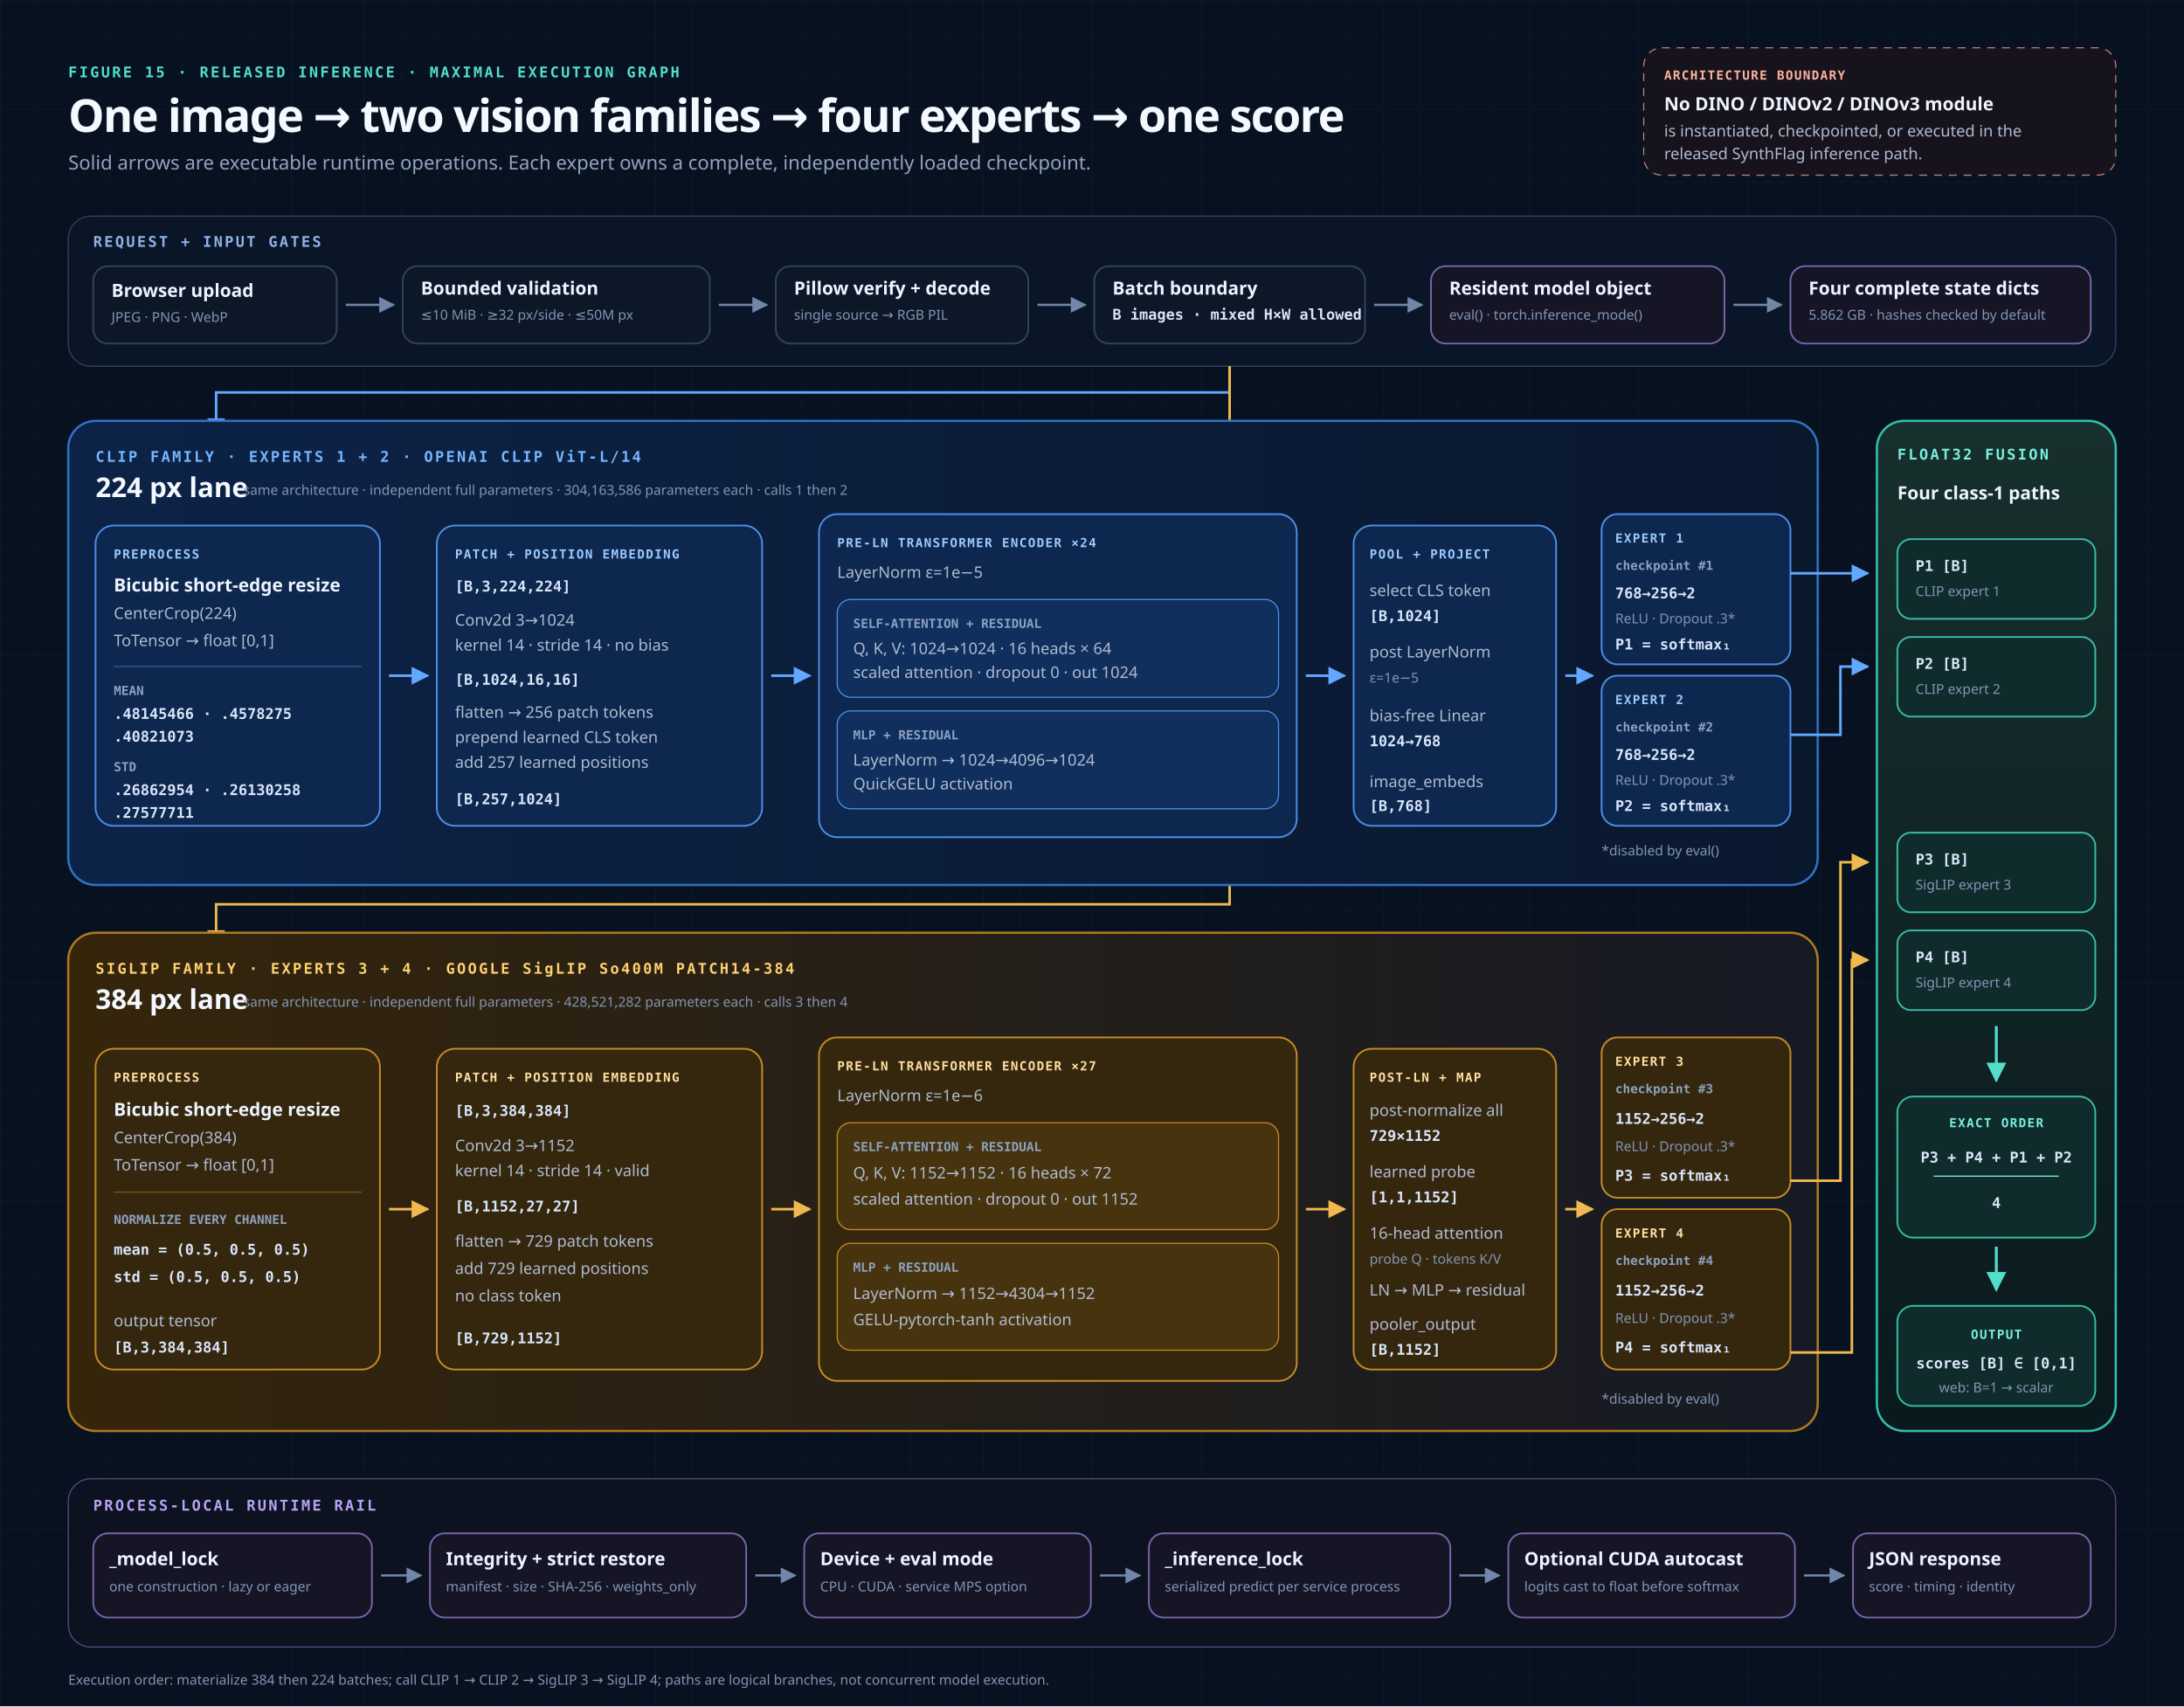
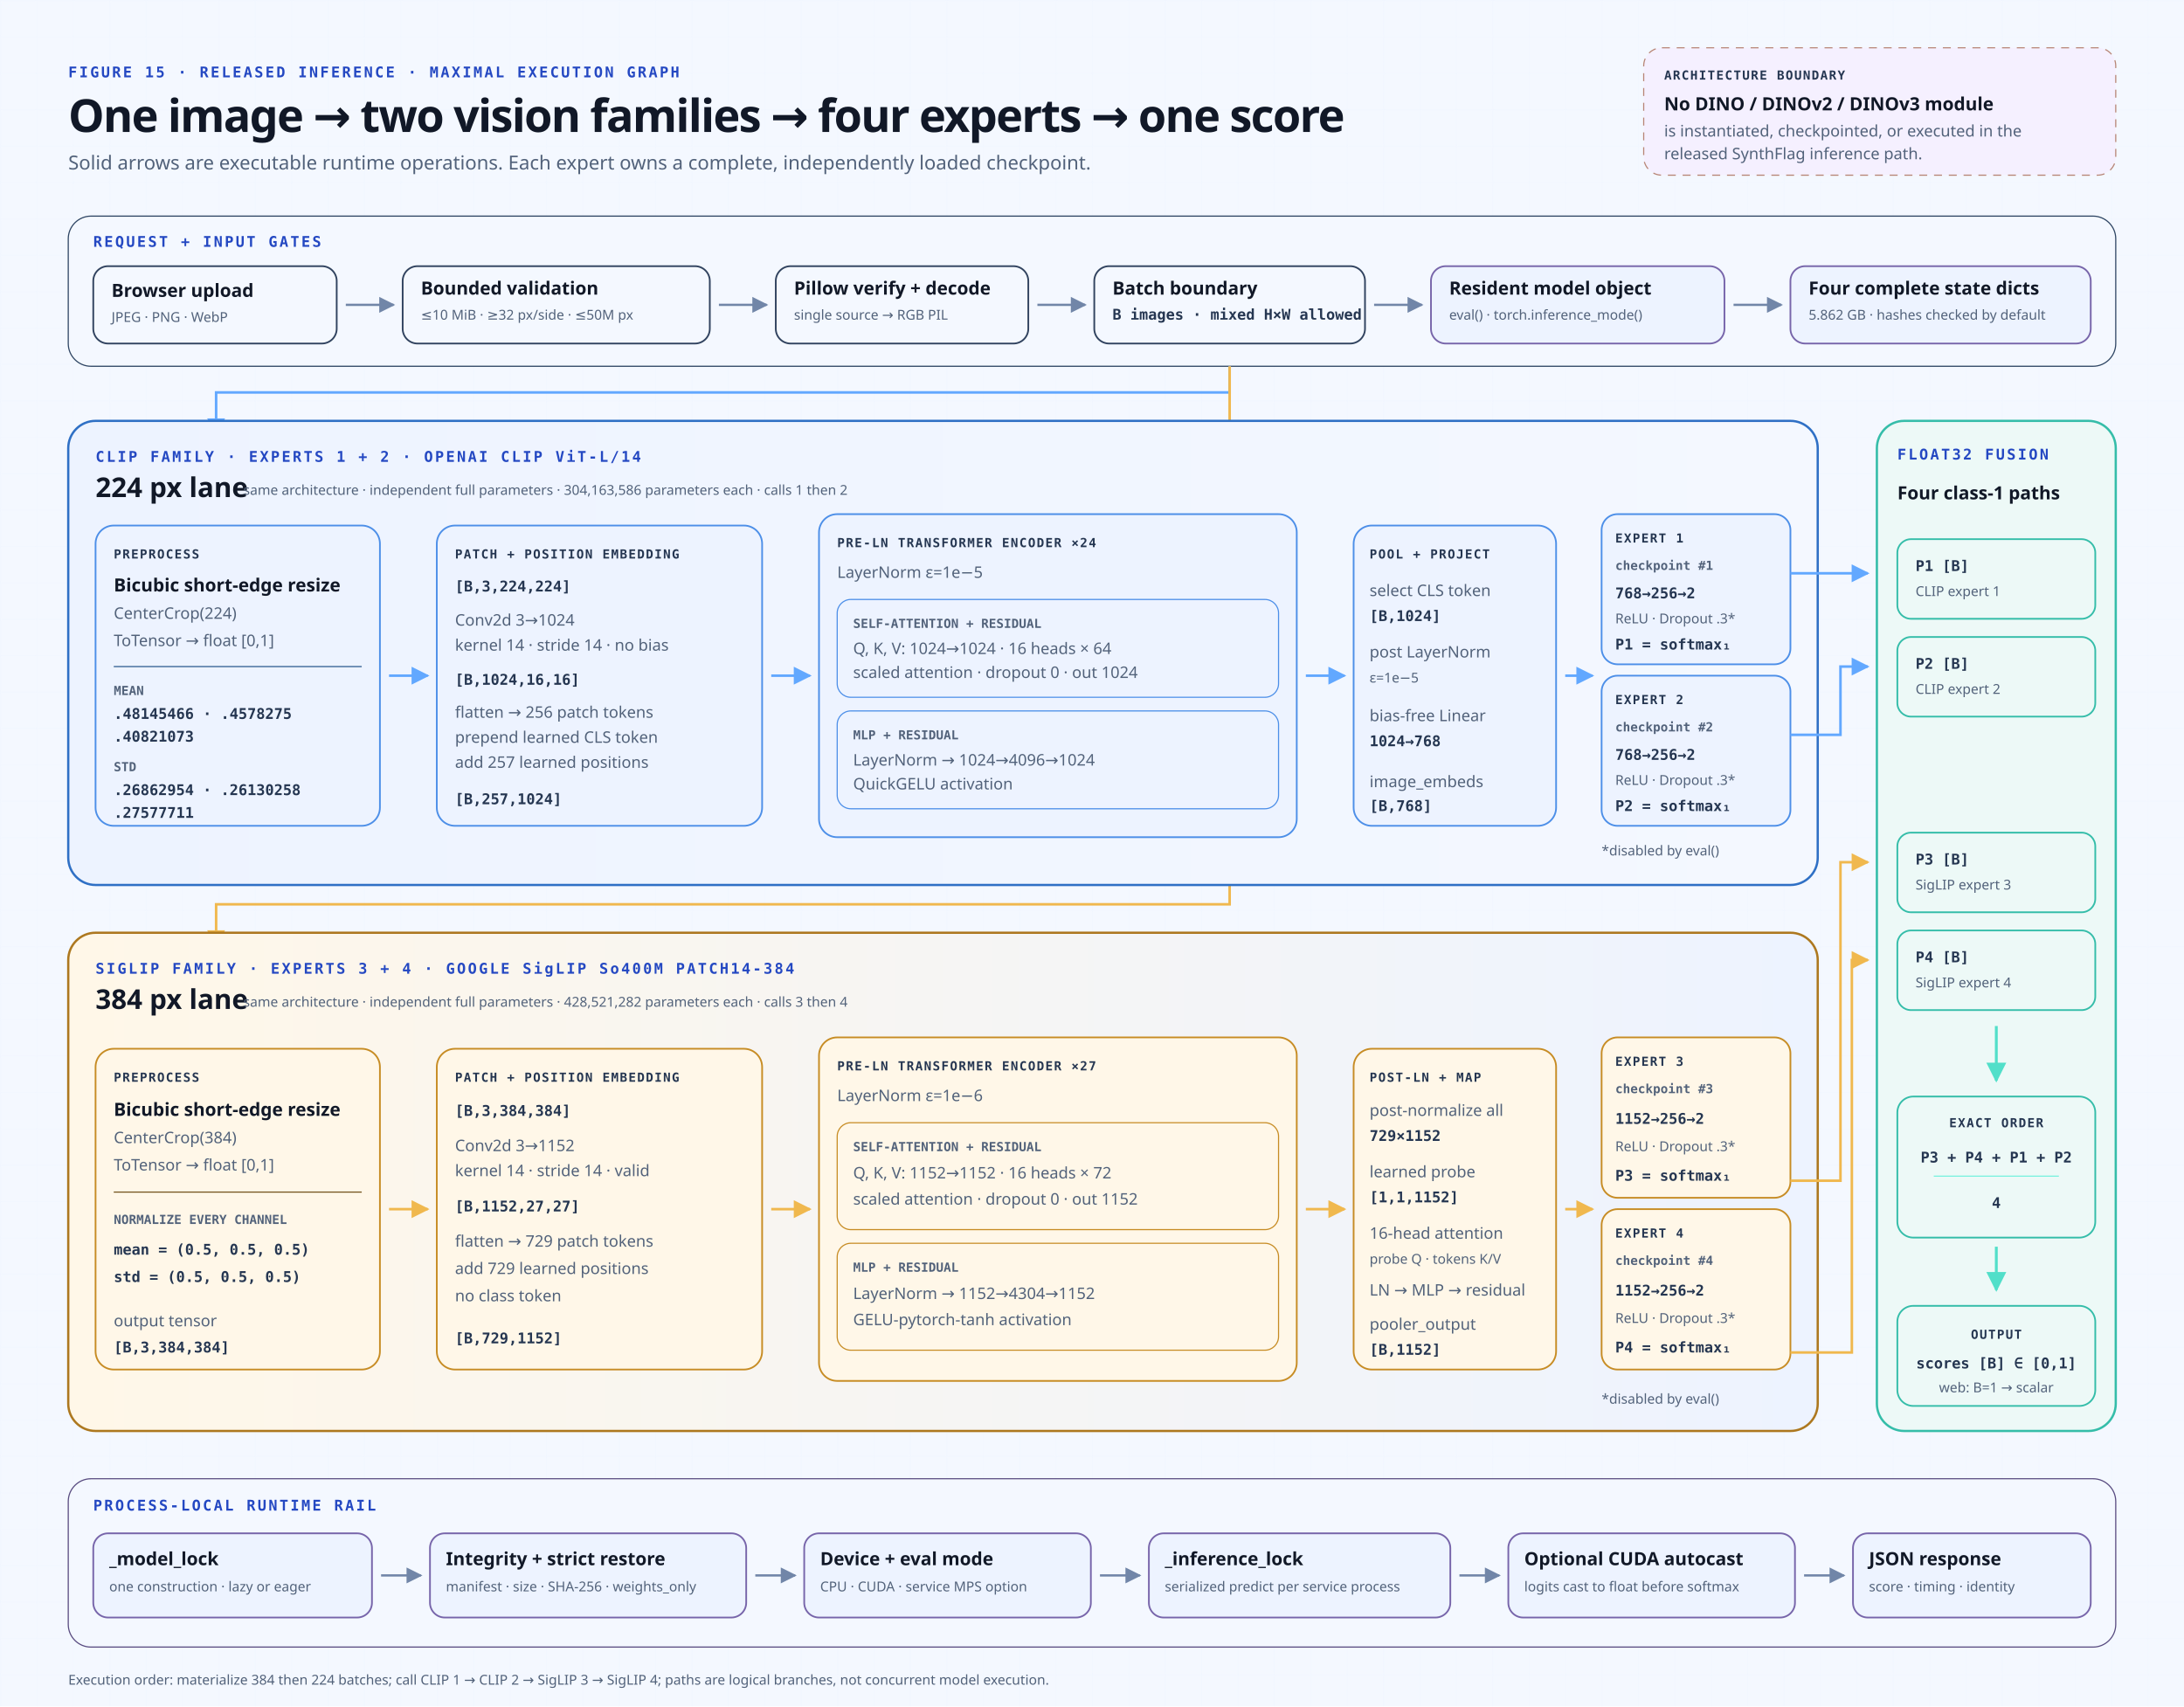
<svg xmlns="http://www.w3.org/2000/svg" width="1920" height="1500" viewBox="0 0 1920 1500" role="img" aria-labelledby="title desc">
  <defs>
    <pattern id="grid" width="32" height="32" patternUnits="userSpaceOnUse">
-       <path d="M32 0H0V32" fill="none" stroke="#15243a" stroke-width="1" />
+       <path d="M32 0H0V32" fill="none" stroke="#edf3ff" stroke-width="1" />
    </pattern>
    <linearGradient id="clipBg" x1="0" x2="1">
-       <stop stop-color="#0c2347" />
-       <stop offset="1" stop-color="#0a182e" />
+       <stop stop-color="#edf3ff" />
+       <stop offset="1" stop-color="#f4f8ff" />
    </linearGradient>
    <linearGradient id="sigBg" x1="0" x2="1">
-       <stop stop-color="#35250b" />
-       <stop offset="1" stop-color="#161a25" />
+       <stop stop-color="#fff7e8" />
+       <stop offset="1" stop-color="#edf3ff" />
    </linearGradient>
    <linearGradient id="fusionBg" x1="0" y1="0" x2="0" y2="1">
-       <stop stop-color="#172f2d" />
-       <stop offset="1" stop-color="#0a191d" />
+       <stop stop-color="#edf9f7" />
+       <stop offset="1" stop-color="#edf9f7" />
    </linearGradient>
    <marker id="arrow" viewBox="0 0 10 10" refX="9" refY="5" markerWidth="7" markerHeight="7" orient="auto-start-reverse">
      <path d="M0 0L10 5L0 10Z" fill="#7186a8" />
    </marker>
    <marker id="arrowClip" viewBox="0 0 10 10" refX="9" refY="5" markerWidth="7" markerHeight="7" orient="auto-start-reverse">
      <path d="M0 0L10 5L0 10Z" fill="#62a8ff" />
    </marker>
    <marker id="arrowSig" viewBox="0 0 10 10" refX="9" refY="5" markerWidth="7" markerHeight="7" orient="auto-start-reverse">
      <path d="M0 0L10 5L0 10Z" fill="#f0b84e" />
    </marker>
    <marker id="arrowFuse" viewBox="0 0 10 10" refX="9" refY="5" markerWidth="7" markerHeight="7" orient="auto-start-reverse">
      <path d="M0 0L10 5L0 10Z" fill="#52dfc9" />
    </marker>
    <style>
-       .title{font:700 40px ui-sans-serif,system-ui,sans-serif;fill:#f4f8ff;letter-spacing:-1.2px}.subtitle{font:400 17px ui-sans-serif,system-ui,sans-serif;fill:#91a3c0}.kicker{font:700 13px ui-monospace,SFMono-Regular,Consolas,monospace;letter-spacing:1.8px}.laneTitle{font:700 24px ui-sans-serif,system-ui,sans-serif;fill:#f4f8ff}.boxTitle{font:700 16px ui-sans-serif,system-ui,sans-serif;fill:#edf4ff}.body{font:400 14px ui-sans-serif,system-ui,sans-serif;fill:#aebbd0}.small{font:400 12px ui-sans-serif,system-ui,sans-serif;fill:#8295b3}.mono{font:600 13px ui-monospace,SFMono-Regular,Consolas,monospace;fill:#d9e6fa}.mini{font:600 11px ui-monospace,SFMono-Regular,Consolas,monospace;fill:#8da2c2}.chip{font:700 11px ui-monospace,SFMono-Regular,Consolas,monospace;letter-spacing:1px}.node{fill:#0c1728;stroke:#31435f;stroke-width:1.5}.clipNode{fill:#0d274e;stroke:#4d8fe8;stroke-width:1.5}.sigNode{fill:#35270e;stroke:#c78c24;stroke-width:1.5}.fuseNode{fill:#102b2b;stroke:#35bda9;stroke-width:1.5}.runtimeNode{fill:#151526;stroke:#7765aa;stroke-width:1.5}.line{fill:none;stroke:#7186a8;stroke-width:2;marker-end:url(#arrow)}.clipLine{fill:none;stroke:#62a8ff;stroke-width:2.25;marker-end:url(#arrowClip)}.sigLine{fill:none;stroke:#f0b84e;stroke-width:2.25;marker-end:url(#arrowSig)}.fuseLine{fill:none;stroke:#52dfc9;stroke-width:2.5;marker-end:url(#arrowFuse)}
+       .title{font:700 40px ui-sans-serif,system-ui,sans-serif;fill:#f4f8ff;letter-spacing:-1.2px}.subtitle{font:400 17px ui-sans-serif,system-ui,sans-serif;fill:#91a3c0}.kicker{font:700 13px ui-monospace,SFMono-Regular,Consolas,monospace;letter-spacing:1.8px}.laneTitle{font:700 24px ui-sans-serif,system-ui,sans-serif;fill:#f4f8ff}.boxTitle{font:700 16px ui-sans-serif,system-ui,sans-serif;fill:#edf4ff}.body{font:400 14px ui-sans-serif,system-ui,sans-serif;fill:#aebbd0}.small{font:400 12px ui-sans-serif,system-ui,sans-serif;fill:#8295b3}.mono{font:600 13px ui-monospace,SFMono-Regular,Consolas,monospace;fill:#d9e6fa}.mini{font:600 11px ui-monospace,SFMono-Regular,Consolas,monospace;fill:#8da2c2}.chip{font:700 11px ui-monospace,SFMono-Regular,Consolas,monospace;letter-spacing:1px}.node{fill:#f4f8ff;stroke:#31435f;stroke-width:1.5}.clipNode{fill:#edf3ff;stroke:#4d8fe8;stroke-width:1.5}.sigNode{fill:#fff7e8;stroke:#c78c24;stroke-width:1.5}.fuseNode{fill:#edf9f7;stroke:#35bda9;stroke-width:1.5}.runtimeNode{fill:#edf3ff;stroke:#7765aa;stroke-width:1.5}.line{fill:none;stroke:#7186a8;stroke-width:2;marker-end:url(#arrow)}.clipLine{fill:none;stroke:#62a8ff;stroke-width:2.25;marker-end:url(#arrowClip)}.sigLine{fill:none;stroke:#f0b84e;stroke-width:2.25;marker-end:url(#arrowSig)}.fuseLine{fill:none;stroke:#52dfc9;stroke-width:2.5;marker-end:url(#arrowFuse)}
+     </style>
+     <style>
+       text,tspan{fill:#111827}
+       .eyebrow,.kicker,.stage,.role,.step,.label,.section{fill:#2448c2}
+       .subtitle,.body,.small,.mini,.note,.sub,.tiny{fill:#52627a}
+       .headline,.title,.laneTitle,.lane-title,.card-title,.cardTitle,.boxTitle,.actor,.head,.strong,.stat,.value,.formula,.eq,.prob,.state{fill:#111827}
+       .mono,.monoText,.chip,.number,.num,.code,.dim{fill:#253651}
    </style>
  </defs>
-   <rect width="1920" height="1500" fill="#07111f" />
+   <rect width="1920" height="1500" fill="#f4f8ff" />
  <rect width="1920" height="1500" fill="url(#grid)" opacity=".48" />
  <text x="60" y="68" class="kicker" fill="#52dfc9">FIGURE 15 · RELEASED INFERENCE · MAXIMAL EXECUTION GRAPH</text>
  <text x="60" y="116" class="title">One image → two vision families → four experts → one score</text>
  <text x="60" y="149" class="subtitle">Solid arrows are executable runtime operations. Each expert owns a complete, independently loaded checkpoint.</text>
  <g transform="translate(1445 42)">
-     <rect width="415" height="112" rx="16" fill="#17131d" stroke="#b78575" stroke-dasharray="7 6" />
+     <rect width="415" height="112" rx="16" fill="#f5f0ff" stroke="#b78575" stroke-dasharray="7 6" />
    <text x="18" y="28" class="chip" fill="#ffb49f">ARCHITECTURE BOUNDARY</text>
    <text x="18" y="55" class="boxTitle">No DINO / DINOv2 / DINOv3 module</text>
    <text x="18" y="78" class="body">is instantiated, checkpointed, or executed in the</text>
    <text x="18" y="98" class="body">released SynthFlag inference path.</text>
  </g>
  <g transform="translate(60 190)">
-     <rect width="1800" height="132" rx="20" fill="#0a1627" stroke="#2e4563" />
+     <rect width="1800" height="132" rx="20" fill="#f4f8ff" stroke="#2e4563" />
    <text x="22" y="27" class="kicker" fill="#8fb3e8">REQUEST + INPUT GATES</text>
    <g transform="translate(22 44)">
      <rect class="node" width="214" height="68" rx="13" />
      <text x="16" y="27" class="boxTitle">Browser upload</text>
      <text x="16" y="49" class="small">JPEG · PNG · WebP</text>
    </g>
    <path class="line" d="M244 78H286" />
    <g transform="translate(294 44)">
      <rect class="node" width="270" height="68" rx="13" />
      <text x="16" y="25" class="boxTitle">Bounded validation</text>
      <text x="16" y="47" class="small">≤10 MiB · ≥32 px/side · ≤50M px</text>
    </g>
    <path class="line" d="M572 78H614" />
    <g transform="translate(622 44)">
      <rect class="node" width="222" height="68" rx="13" />
      <text x="16" y="25" class="boxTitle">Pillow verify + decode</text>
      <text x="16" y="47" class="small">single source → RGB PIL</text>
    </g>
    <path class="line" d="M852 78H894" />
    <g transform="translate(902 44)">
      <rect class="node" width="238" height="68" rx="13" />
      <text x="16" y="25" class="boxTitle">Batch boundary</text>
      <text x="16" y="47" class="mono">B images · mixed H×W allowed</text>
    </g>
    <path d="M1148 78H1190" class="line" />
    <g transform="translate(1198 44)">
      <rect class="runtimeNode" width="258" height="68" rx="13" />
      <text x="16" y="25" class="boxTitle">Resident model object</text>
      <text x="16" y="47" class="small">eval() · torch.inference_mode()</text>
    </g>
    <path d="M1464 78H1506" class="line" />
    <g transform="translate(1514 44)">
      <rect class="runtimeNode" width="264" height="68" rx="13" />
      <text x="16" y="25" class="boxTitle">Four complete state dicts</text>
      <text x="16" y="47" class="small">5.862 GB · hashes checked by default</text>
    </g>
  </g>
  <path d="M1081 322V345H190V382" class="clipLine" />
  <path d="M1081 322V795H190V832" class="sigLine" />
  <g transform="translate(60 370)">
    <rect width="1538" height="408" rx="24" fill="url(#clipBg)" stroke="#2f70c5" stroke-width="2" />
    <text x="24" y="36" class="kicker" fill="#76b6ff">CLIP FAMILY · EXPERTS 1 + 2 · OPENAI CLIP ViT-L/14</text>
    <text x="24" y="67" class="laneTitle">224 px lane</text>
    <text x="154" y="65" class="small">same architecture · independent full parameters · 304,163,586 parameters each · calls 1 then 2</text>
    <g transform="translate(24 92)">
      <rect class="clipNode" width="250" height="264" rx="16" />
      <text x="16" y="29" class="chip" fill="#9dcaff">PREPROCESS</text>
      <text x="16" y="58" class="boxTitle">Bicubic short-edge resize</text>
      <text x="16" y="82" class="body">CenterCrop(224)</text>
      <text x="16" y="106" class="body">ToTensor → float [0,1]</text>
      <line x1="16" y1="124" x2="234" y2="124" stroke="#315d91" />
      <text x="16" y="149" class="mini">MEAN</text>
      <text x="16" y="170" class="mono">.48145466 · .4578275</text>
      <text x="16" y="190" class="mono">.40821073</text>
      <text x="16" y="216" class="mini">STD</text>
      <text x="16" y="237" class="mono">.26862954 · .26130258</text>
      <text x="16" y="257" class="mono">.27577711</text>
    </g>
    <path class="clipLine" d="M282 224H316" />
    <g transform="translate(324 92)">
      <rect class="clipNode" width="286" height="264" rx="16" />
      <text x="16" y="29" class="chip" fill="#9dcaff">PATCH + POSITION EMBEDDING</text>
      <text x="16" y="58" class="mono">[B,3,224,224]</text>
      <text x="16" y="88" class="body">Conv2d 3→1024</text>
      <text x="16" y="110" class="body">kernel 14 · stride 14 · no bias</text>
      <text x="16" y="140" class="mono">[B,1024,16,16]</text>
      <text x="16" y="169" class="body">flatten → 256 patch tokens</text>
      <text x="16" y="191" class="body">prepend learned CLS token</text>
      <text x="16" y="213" class="body">add 257 learned positions</text>
      <text x="16" y="245" class="mono" fill="#ddecff">[B,257,1024]</text>
    </g>
    <path class="clipLine" d="M618 224H652" />
    <g transform="translate(660 82)">
      <rect class="clipNode" width="420" height="284" rx="16" />
      <text x="16" y="29" class="chip" fill="#9dcaff">PRE-LN TRANSFORMER ENCODER ×24</text>
      <text x="16" y="56" class="body">LayerNorm ε=1e−5</text>
      <g transform="translate(16 75)">
-         <rect width="388" height="86" rx="12" fill="#102f5d" stroke="#4d8fe8" />
+         <rect width="388" height="86" rx="12" fill="#edf3ff" stroke="#4d8fe8" />
        <text x="14" y="25" class="mini">SELF-ATTENTION + RESIDUAL</text>
        <text x="14" y="48" class="body">Q, K, V: 1024→1024 · 16 heads × 64</text>
        <text x="14" y="69" class="body">scaled attention · dropout 0 · out 1024</text>
      </g>
      <g transform="translate(16 173)">
-         <rect width="388" height="86" rx="12" fill="#102f5d" stroke="#4d8fe8" />
+         <rect width="388" height="86" rx="12" fill="#edf3ff" stroke="#4d8fe8" />
        <text x="14" y="25" class="mini">MLP + RESIDUAL</text>
        <text x="14" y="48" class="body">LayerNorm → 1024→4096→1024</text>
        <text x="14" y="69" class="body">QuickGELU activation</text>
      </g>
    </g>
    <path class="clipLine" d="M1088 224H1122" />
    <g transform="translate(1130 92)">
      <rect class="clipNode" width="178" height="264" rx="16" />
      <text x="14" y="29" class="chip" fill="#9dcaff">POOL + PROJECT</text>
      <text x="14" y="62" class="body">select CLS token</text>
      <text x="14" y="84" class="mono">[B,1024]</text>
      <text x="14" y="116" class="body">post LayerNorm</text>
      <text x="14" y="138" class="small">ε=1e−5</text>
      <text x="14" y="172" class="body">bias-free Linear</text>
      <text x="14" y="194" class="mono">1024→768</text>
      <text x="14" y="230" class="body">image_embeds</text>
      <text x="14" y="251" class="mono">[B,768]</text>
    </g>
    <path class="clipLine" d="M1316 224H1340" />
    <g transform="translate(1348 82)">
      <rect class="clipNode" width="166" height="132" rx="14" />
      <text x="12" y="25" class="chip" fill="#9dcaff">EXPERT 1</text>
      <text x="12" y="49" class="mini">checkpoint #1</text>
      <text x="12" y="74" class="mono">768→256→2</text>
      <text x="12" y="96" class="small">ReLU · Dropout .3*</text>
      <text x="12" y="119" class="mono" fill="#ddecff">P1 = softmax₁</text>
    </g>
    <g transform="translate(1348 224)">
      <rect class="clipNode" width="166" height="132" rx="14" />
      <text x="12" y="25" class="chip" fill="#9dcaff">EXPERT 2</text>
      <text x="12" y="49" class="mini">checkpoint #2</text>
      <text x="12" y="74" class="mono">768→256→2</text>
      <text x="12" y="96" class="small">ReLU · Dropout .3*</text>
      <text x="12" y="119" class="mono" fill="#ddecff">P2 = softmax₁</text>
    </g>
    <text x="1348" y="382" class="small">*disabled by eval()</text>
  </g>
  <g transform="translate(60 820)">
    <rect width="1538" height="438" rx="24" fill="url(#sigBg)" stroke="#ad781f" stroke-width="2" />
    <text x="24" y="36" class="kicker" fill="#ffd270">SIGLIP FAMILY · EXPERTS 3 + 4 · GOOGLE SigLIP So400M PATCH14-384</text>
    <text x="24" y="67" class="laneTitle">384 px lane</text>
    <text x="154" y="65" class="small">same architecture · independent full parameters · 428,521,282 parameters each · calls 3 then 4</text>
    <g transform="translate(24 102)">
      <rect class="sigNode" width="250" height="282" rx="16" />
      <text x="16" y="29" class="chip" fill="#ffe0a1">PREPROCESS</text>
      <text x="16" y="59" class="boxTitle">Bicubic short-edge resize</text>
      <text x="16" y="83" class="body">CenterCrop(384)</text>
      <text x="16" y="107" class="body">ToTensor → float [0,1]</text>
      <line x1="16" y1="126" x2="234" y2="126" stroke="#74531d" />
      <text x="16" y="154" class="mini">NORMALIZE EVERY CHANNEL</text>
      <text x="16" y="181" class="mono">mean = (0.5, 0.5, 0.5)</text>
      <text x="16" y="205" class="mono">std  = (0.5, 0.5, 0.5)</text>
      <text x="16" y="244" class="body">output tensor</text>
      <text x="16" y="267" class="mono">[B,3,384,384]</text>
    </g>
    <path class="sigLine" d="M282 243H316" />
    <g transform="translate(324 102)">
      <rect class="sigNode" width="286" height="282" rx="16" />
      <text x="16" y="29" class="chip" fill="#ffe0a1">PATCH + POSITION EMBEDDING</text>
      <text x="16" y="59" class="mono">[B,3,384,384]</text>
      <text x="16" y="90" class="body">Conv2d 3→1152</text>
      <text x="16" y="112" class="body">kernel 14 · stride 14 · valid</text>
      <text x="16" y="143" class="mono">[B,1152,27,27]</text>
      <text x="16" y="174" class="body">flatten → 729 patch tokens</text>
      <text x="16" y="198" class="body">add 729 learned positions</text>
      <text x="16" y="222" class="body">no class token</text>
      <text x="16" y="259" class="mono" fill="#fff0c8">[B,729,1152]</text>
    </g>
    <path class="sigLine" d="M618 243H652" />
    <g transform="translate(660 92)">
      <rect class="sigNode" width="420" height="302" rx="16" />
      <text x="16" y="29" class="chip" fill="#ffe0a1">PRE-LN TRANSFORMER ENCODER ×27</text>
      <text x="16" y="56" class="body">LayerNorm ε=1e−6</text>
      <g transform="translate(16 75)">
-         <rect width="388" height="94" rx="12" fill="#47340f" stroke="#c78c24" />
+         <rect width="388" height="94" rx="12" fill="#fff7e8" stroke="#c78c24" />
        <text x="14" y="25" class="mini">SELF-ATTENTION + RESIDUAL</text>
        <text x="14" y="49" class="body">Q, K, V: 1152→1152 · 16 heads × 72</text>
        <text x="14" y="72" class="body">scaled attention · dropout 0 · out 1152</text>
      </g>
      <g transform="translate(16 181)">
-         <rect width="388" height="94" rx="12" fill="#47340f" stroke="#c78c24" />
+         <rect width="388" height="94" rx="12" fill="#fff7e8" stroke="#c78c24" />
        <text x="14" y="25" class="mini">MLP + RESIDUAL</text>
        <text x="14" y="49" class="body">LayerNorm → 1152→4304→1152</text>
        <text x="14" y="72" class="body">GELU-pytorch-tanh activation</text>
      </g>
    </g>
    <path class="sigLine" d="M1088 243H1122" />
    <g transform="translate(1130 102)">
      <rect class="sigNode" width="178" height="282" rx="16" />
      <text x="14" y="29" class="chip" fill="#ffe0a1">POST-LN + MAP</text>
      <text x="14" y="59" class="body">post-normalize all</text>
      <text x="14" y="81" class="mono">729×1152</text>
      <text x="14" y="113" class="body">learned probe</text>
      <text x="14" y="135" class="mono">[1,1,1152]</text>
      <text x="14" y="167" class="body">16-head attention</text>
      <text x="14" y="189" class="small">probe Q · tokens K/V</text>
      <text x="14" y="217" class="body">LN → MLP → residual</text>
      <text x="14" y="247" class="body">pooler_output</text>
      <text x="14" y="269" class="mono">[B,1152]</text>
    </g>
    <path class="sigLine" d="M1316 243H1340" />
    <g transform="translate(1348 92)">
      <rect class="sigNode" width="166" height="141" rx="14" />
      <text x="12" y="25" class="chip" fill="#ffe0a1">EXPERT 3</text>
      <text x="12" y="49" class="mini">checkpoint #3</text>
      <text x="12" y="76" class="mono">1152→256→2</text>
      <text x="12" y="100" class="small">ReLU · Dropout .3*</text>
      <text x="12" y="126" class="mono" fill="#fff0c8">P3 = softmax₁</text>
    </g>
    <g transform="translate(1348 243)">
      <rect class="sigNode" width="166" height="141" rx="14" />
      <text x="12" y="25" class="chip" fill="#ffe0a1">EXPERT 4</text>
      <text x="12" y="49" class="mini">checkpoint #4</text>
      <text x="12" y="76" class="mono">1152→256→2</text>
      <text x="12" y="100" class="small">ReLU · Dropout .3*</text>
      <text x="12" y="126" class="mono" fill="#fff0c8">P4 = softmax₁</text>
    </g>
    <text x="1348" y="414" class="small">*disabled by eval()</text>
  </g>
  <path d="M1574 504H1642" class="clipLine" />
  <path d="M1574 646H1618V586H1642" class="clipLine" />
  <path d="M1574 1038H1618V758H1642" class="sigLine" />
  <path d="M1574 1189H1628V844H1642" class="sigLine" />
  <g transform="translate(1650 370)">
    <rect width="210" height="888" rx="24" fill="url(#fusionBg)" stroke="#35bda9" stroke-width="2" />
    <text x="18" y="34" class="kicker" fill="#78f1df">FLOAT32 FUSION</text>
    <text x="18" y="69" class="boxTitle">Four class-1 paths</text>
    <g transform="translate(18 104)">
      <rect class="fuseNode" width="174" height="70" rx="12" />
      <text x="16" y="28" class="mono">P1 [B]</text>
      <text x="16" y="50" class="small">CLIP expert 1</text>
    </g>
    <g transform="translate(18 190)">
      <rect class="fuseNode" width="174" height="70" rx="12" />
      <text x="16" y="28" class="mono">P2 [B]</text>
      <text x="16" y="50" class="small">CLIP expert 2</text>
    </g>
    <g transform="translate(18 362)">
      <rect class="fuseNode" width="174" height="70" rx="12" />
      <text x="16" y="28" class="mono">P3 [B]</text>
      <text x="16" y="50" class="small">SigLIP expert 3</text>
    </g>
    <g transform="translate(18 448)">
      <rect class="fuseNode" width="174" height="70" rx="12" />
      <text x="16" y="28" class="mono">P4 [B]</text>
      <text x="16" y="50" class="small">SigLIP expert 4</text>
    </g>
    <path d="M105 532V580" class="fuseLine" />
    <g transform="translate(18 594)">
      <rect class="fuseNode" width="174" height="124" rx="14" />
      <text x="87" y="27" text-anchor="middle" class="chip" fill="#78f1df">EXACT ORDER</text>
      <text x="87" y="58" text-anchor="middle" class="mono">P3 + P4 + P1 + P2</text>
      <line x1="32" y1="70" x2="142" y2="70" stroke="#78f1df" />
      <text x="87" y="98" text-anchor="middle" class="mono">4</text>
    </g>
    <path d="M105 726V764" class="fuseLine" />
    <g transform="translate(18 778)">
      <rect class="fuseNode" width="174" height="88" rx="14" />
      <text x="87" y="29" text-anchor="middle" class="chip" fill="#78f1df">OUTPUT</text>
      <text x="87" y="55" text-anchor="middle" class="mono">scores [B] ∈ [0,1]</text>
      <text x="87" y="76" text-anchor="middle" class="small">web: B=1 → scalar</text>
    </g>
  </g>
  <g transform="translate(60 1300)">
-     <rect width="1800" height="148" rx="20" fill="#0d1221" stroke="#584b80" />
+     <rect width="1800" height="148" rx="20" fill="#f4f8ff" stroke="#584b80" />
    <text x="22" y="28" class="kicker" fill="#b6a4f4">PROCESS-LOCAL RUNTIME RAIL</text>
    <g transform="translate(22 48)">
      <rect class="runtimeNode" width="245" height="74" rx="13" />
      <text x="14" y="28" class="boxTitle">_model_lock</text>
      <text x="14" y="51" class="small">one construction · lazy or eager</text>
    </g>
    <path class="line" d="M275 85H310" />
    <g transform="translate(318 48)">
      <rect class="runtimeNode" width="278" height="74" rx="13" />
      <text x="14" y="28" class="boxTitle">Integrity + strict restore</text>
      <text x="14" y="51" class="small">manifest · size · SHA-256 · weights_only</text>
    </g>
    <path class="line" d="M604 85H639" />
    <g transform="translate(647 48)">
      <rect class="runtimeNode" width="252" height="74" rx="13" />
      <text x="14" y="28" class="boxTitle">Device + eval mode</text>
      <text x="14" y="51" class="small">CPU · CUDA · service MPS option</text>
    </g>
    <path class="line" d="M907 85H942" />
    <g transform="translate(950 48)">
      <rect class="runtimeNode" width="265" height="74" rx="13" />
      <text x="14" y="28" class="boxTitle">_inference_lock</text>
      <text x="14" y="51" class="small">serialized predict per service process</text>
    </g>
    <path class="line" d="M1223 85H1258" />
    <g transform="translate(1266 48)">
      <rect class="runtimeNode" width="252" height="74" rx="13" />
      <text x="14" y="28" class="boxTitle">Optional CUDA autocast</text>
      <text x="14" y="51" class="small">logits cast to float before softmax</text>
    </g>
    <path class="line" d="M1526 85H1561" />
    <g transform="translate(1569 48)">
      <rect class="runtimeNode" width="209" height="74" rx="13" />
      <text x="14" y="28" class="boxTitle">JSON response</text>
      <text x="14" y="51" class="small">score · timing · identity</text>
    </g>
  </g>
  <text x="60" y="1481" class="small">Execution order: materialize 384 then 224 batches; call CLIP 1 → CLIP 2 → SigLIP 3 → SigLIP 4; paths are logical branches, not concurrent model execution.</text>
</svg>
